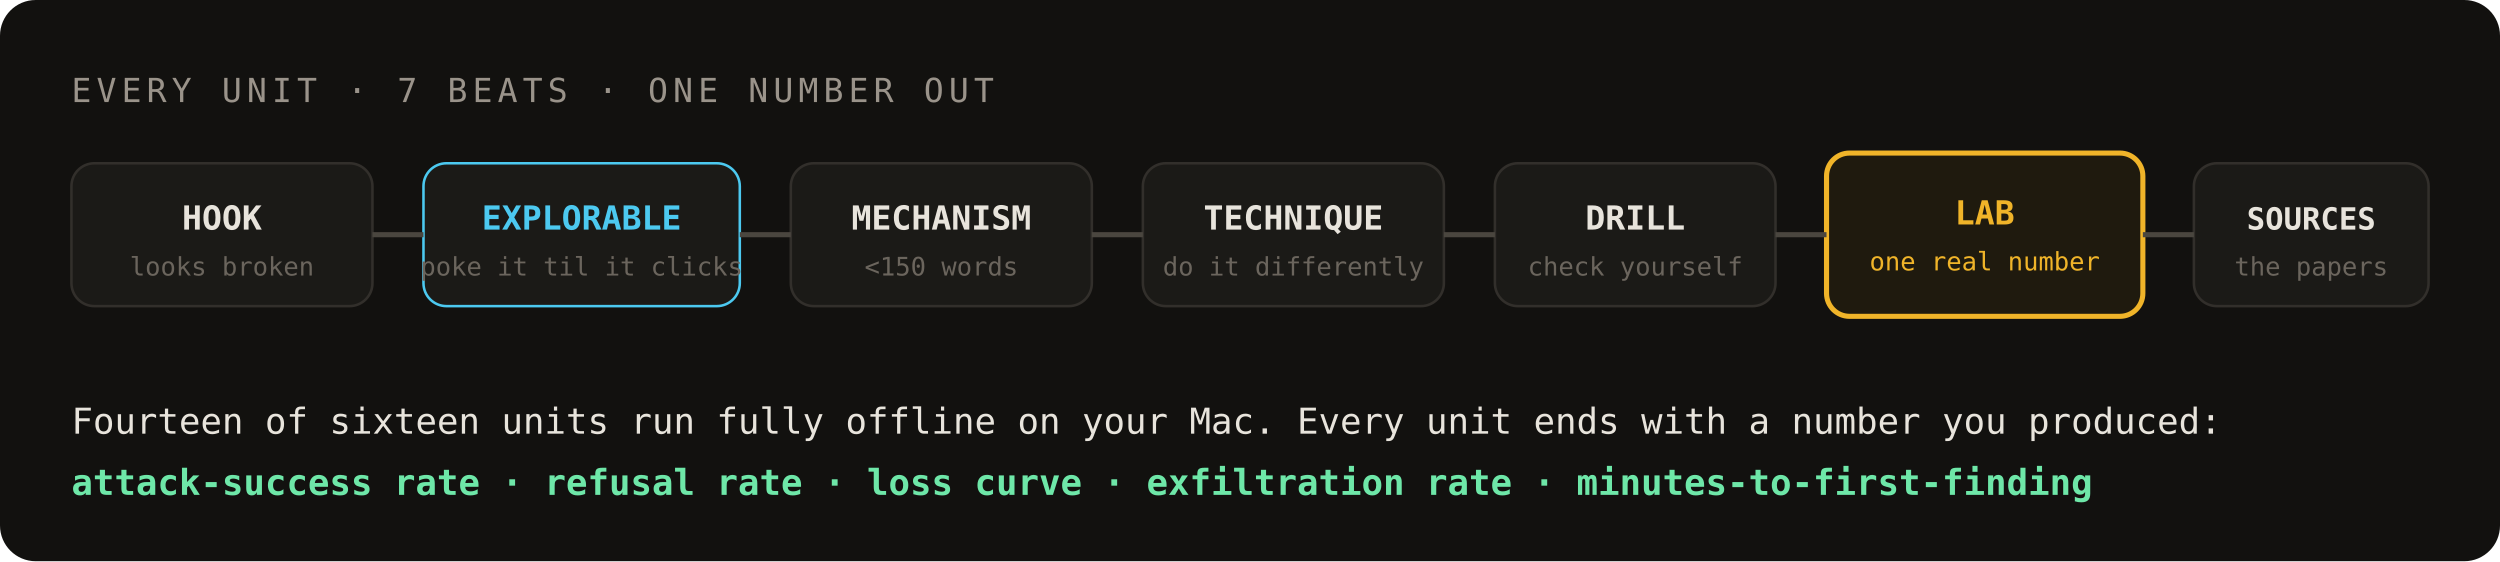
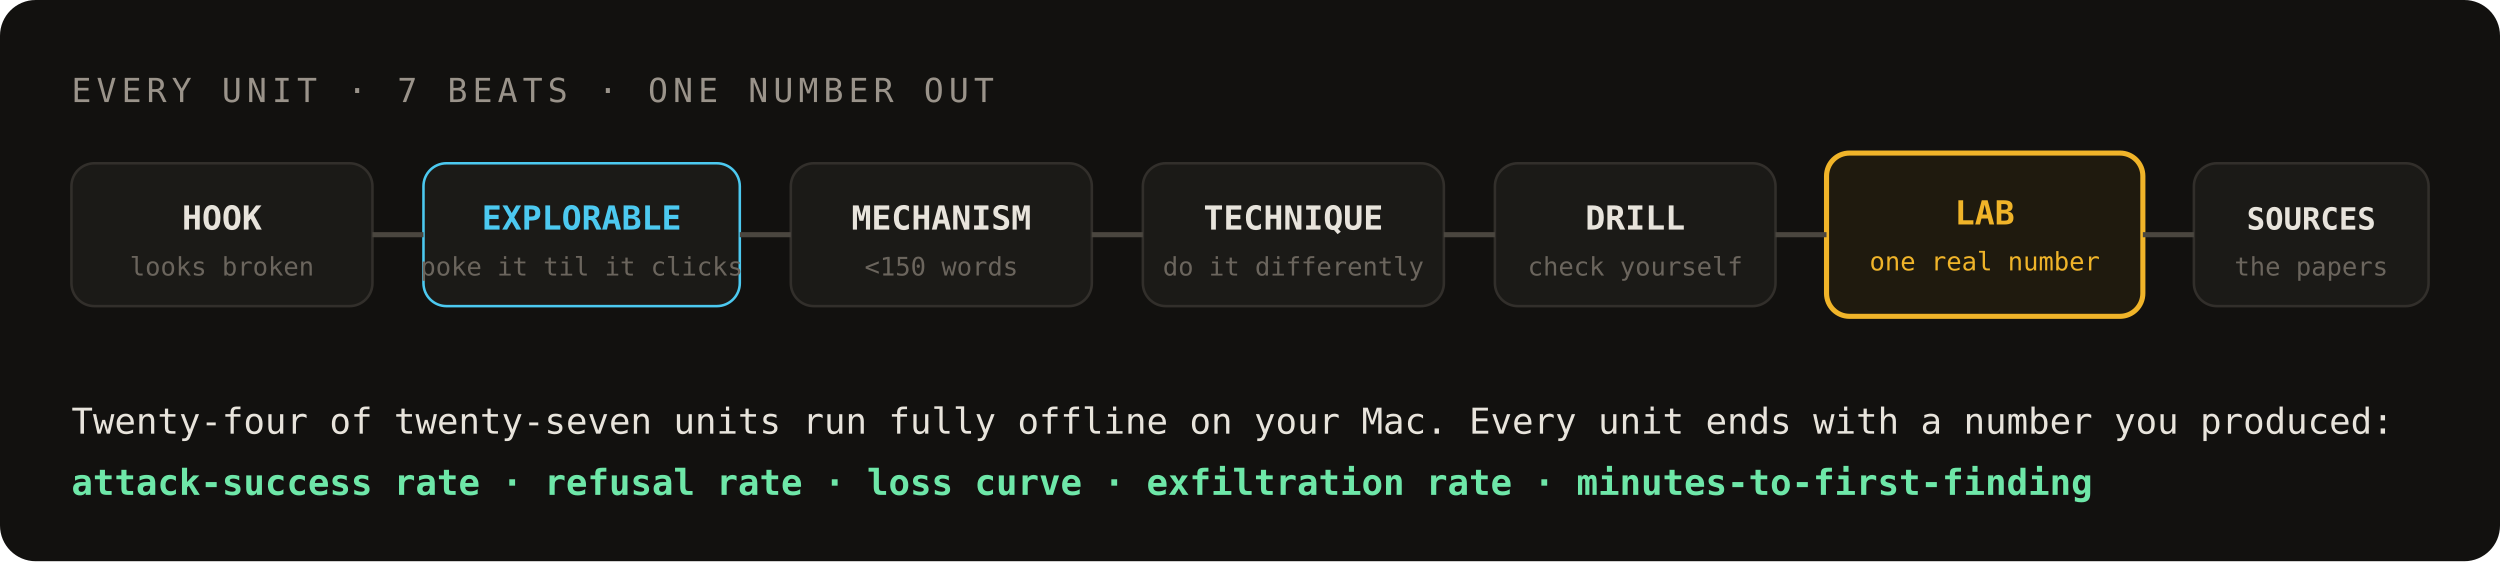
<svg xmlns="http://www.w3.org/2000/svg" viewBox="0 0 980 220" font-family="ui-monospace, SFMono-Regular, Menlo, monospace">
  <rect width="980" height="220" rx="14" fill="#12110f" />
  <text x="28" y="40" fill="#9a938a" font-size="13" letter-spacing="2">EVERY UNIT · 7 BEATS · ONE NUMBER OUT</text>
  <g>
    <rect x="28" y="64" width="118" height="56" rx="9" fill="#1b1a17" stroke="#322f2b" />
    <text x="87" y="90" fill="#e8e4dc" font-size="13" text-anchor="middle" font-weight="700">HOOK</text>
    <text x="87" y="108" fill="#6b655d" font-size="10" text-anchor="middle">looks broken</text>
    <rect x="166" y="64" width="124" height="56" rx="9" fill="#1b1a17" stroke="#4cc9f0" />
    <text x="228" y="90" fill="#4cc9f0" font-size="13" text-anchor="middle" font-weight="700">EXPLORABLE</text>
    <text x="228" y="108" fill="#6b655d" font-size="10" text-anchor="middle">poke it til it clicks</text>
    <rect x="310" y="64" width="118" height="56" rx="9" fill="#1b1a17" stroke="#322f2b" />
    <text x="369" y="90" fill="#e8e4dc" font-size="13" text-anchor="middle" font-weight="700">MECHANISM</text>
    <text x="369" y="108" fill="#6b655d" font-size="10" text-anchor="middle">&lt;150 words</text>
    <rect x="448" y="64" width="118" height="56" rx="9" fill="#1b1a17" stroke="#322f2b" />
    <text x="507" y="90" fill="#e8e4dc" font-size="13" text-anchor="middle" font-weight="700">TECHNIQUE</text>
    <text x="507" y="108" fill="#6b655d" font-size="10" text-anchor="middle">do it differently</text>
    <rect x="586" y="64" width="110" height="56" rx="9" fill="#1b1a17" stroke="#322f2b" />
    <text x="641" y="90" fill="#e8e4dc" font-size="13" text-anchor="middle" font-weight="700">DRILL</text>
    <text x="641" y="108" fill="#6b655d" font-size="10" text-anchor="middle">check yourself</text>
    <rect x="716" y="60" width="124" height="64" rx="9" fill="#1f1a0e" stroke="#f0b429" stroke-width="2" />
    <text x="778" y="88" fill="#f0b429" font-size="13" text-anchor="middle" font-weight="700">LAB</text>
    <text x="778" y="106" fill="#f0b429" font-size="10" text-anchor="middle">one real number</text>
    <rect x="860" y="64" width="92" height="56" rx="9" fill="#1b1a17" stroke="#322f2b" />
    <text x="906" y="90" fill="#e8e4dc" font-size="12" text-anchor="middle" font-weight="700">SOURCES</text>
    <text x="906" y="108" fill="#6b655d" font-size="10" text-anchor="middle">the papers</text>
  </g>
  <g stroke="#4a463f" stroke-width="2" fill="none">
    <path d="M146 92 H166" />
    <path d="M290 92 H310" />
    <path d="M428 92 H448" />
    <path d="M566 92 H586" />
    <path d="M696 92 H716" />
    <path d="M840 92 H860" />
  </g>
-   <text x="28" y="170" fill="#e8e4dc" font-size="14">Fourteen of sixteen units run fully offline on your Mac. Every unit ends with a number you produced:</text>
+   <text x="28" y="170" fill="#e8e4dc" font-size="14">Twenty-four of twenty-seven units run fully offline on your Mac. Every unit ends with a number you produced:</text>
  <text x="28" y="194" fill="#6ee7a8" font-size="14" font-weight="700">attack-success rate · refusal rate · loss curve · exfiltration rate · minutes-to-first-finding</text>
</svg>
